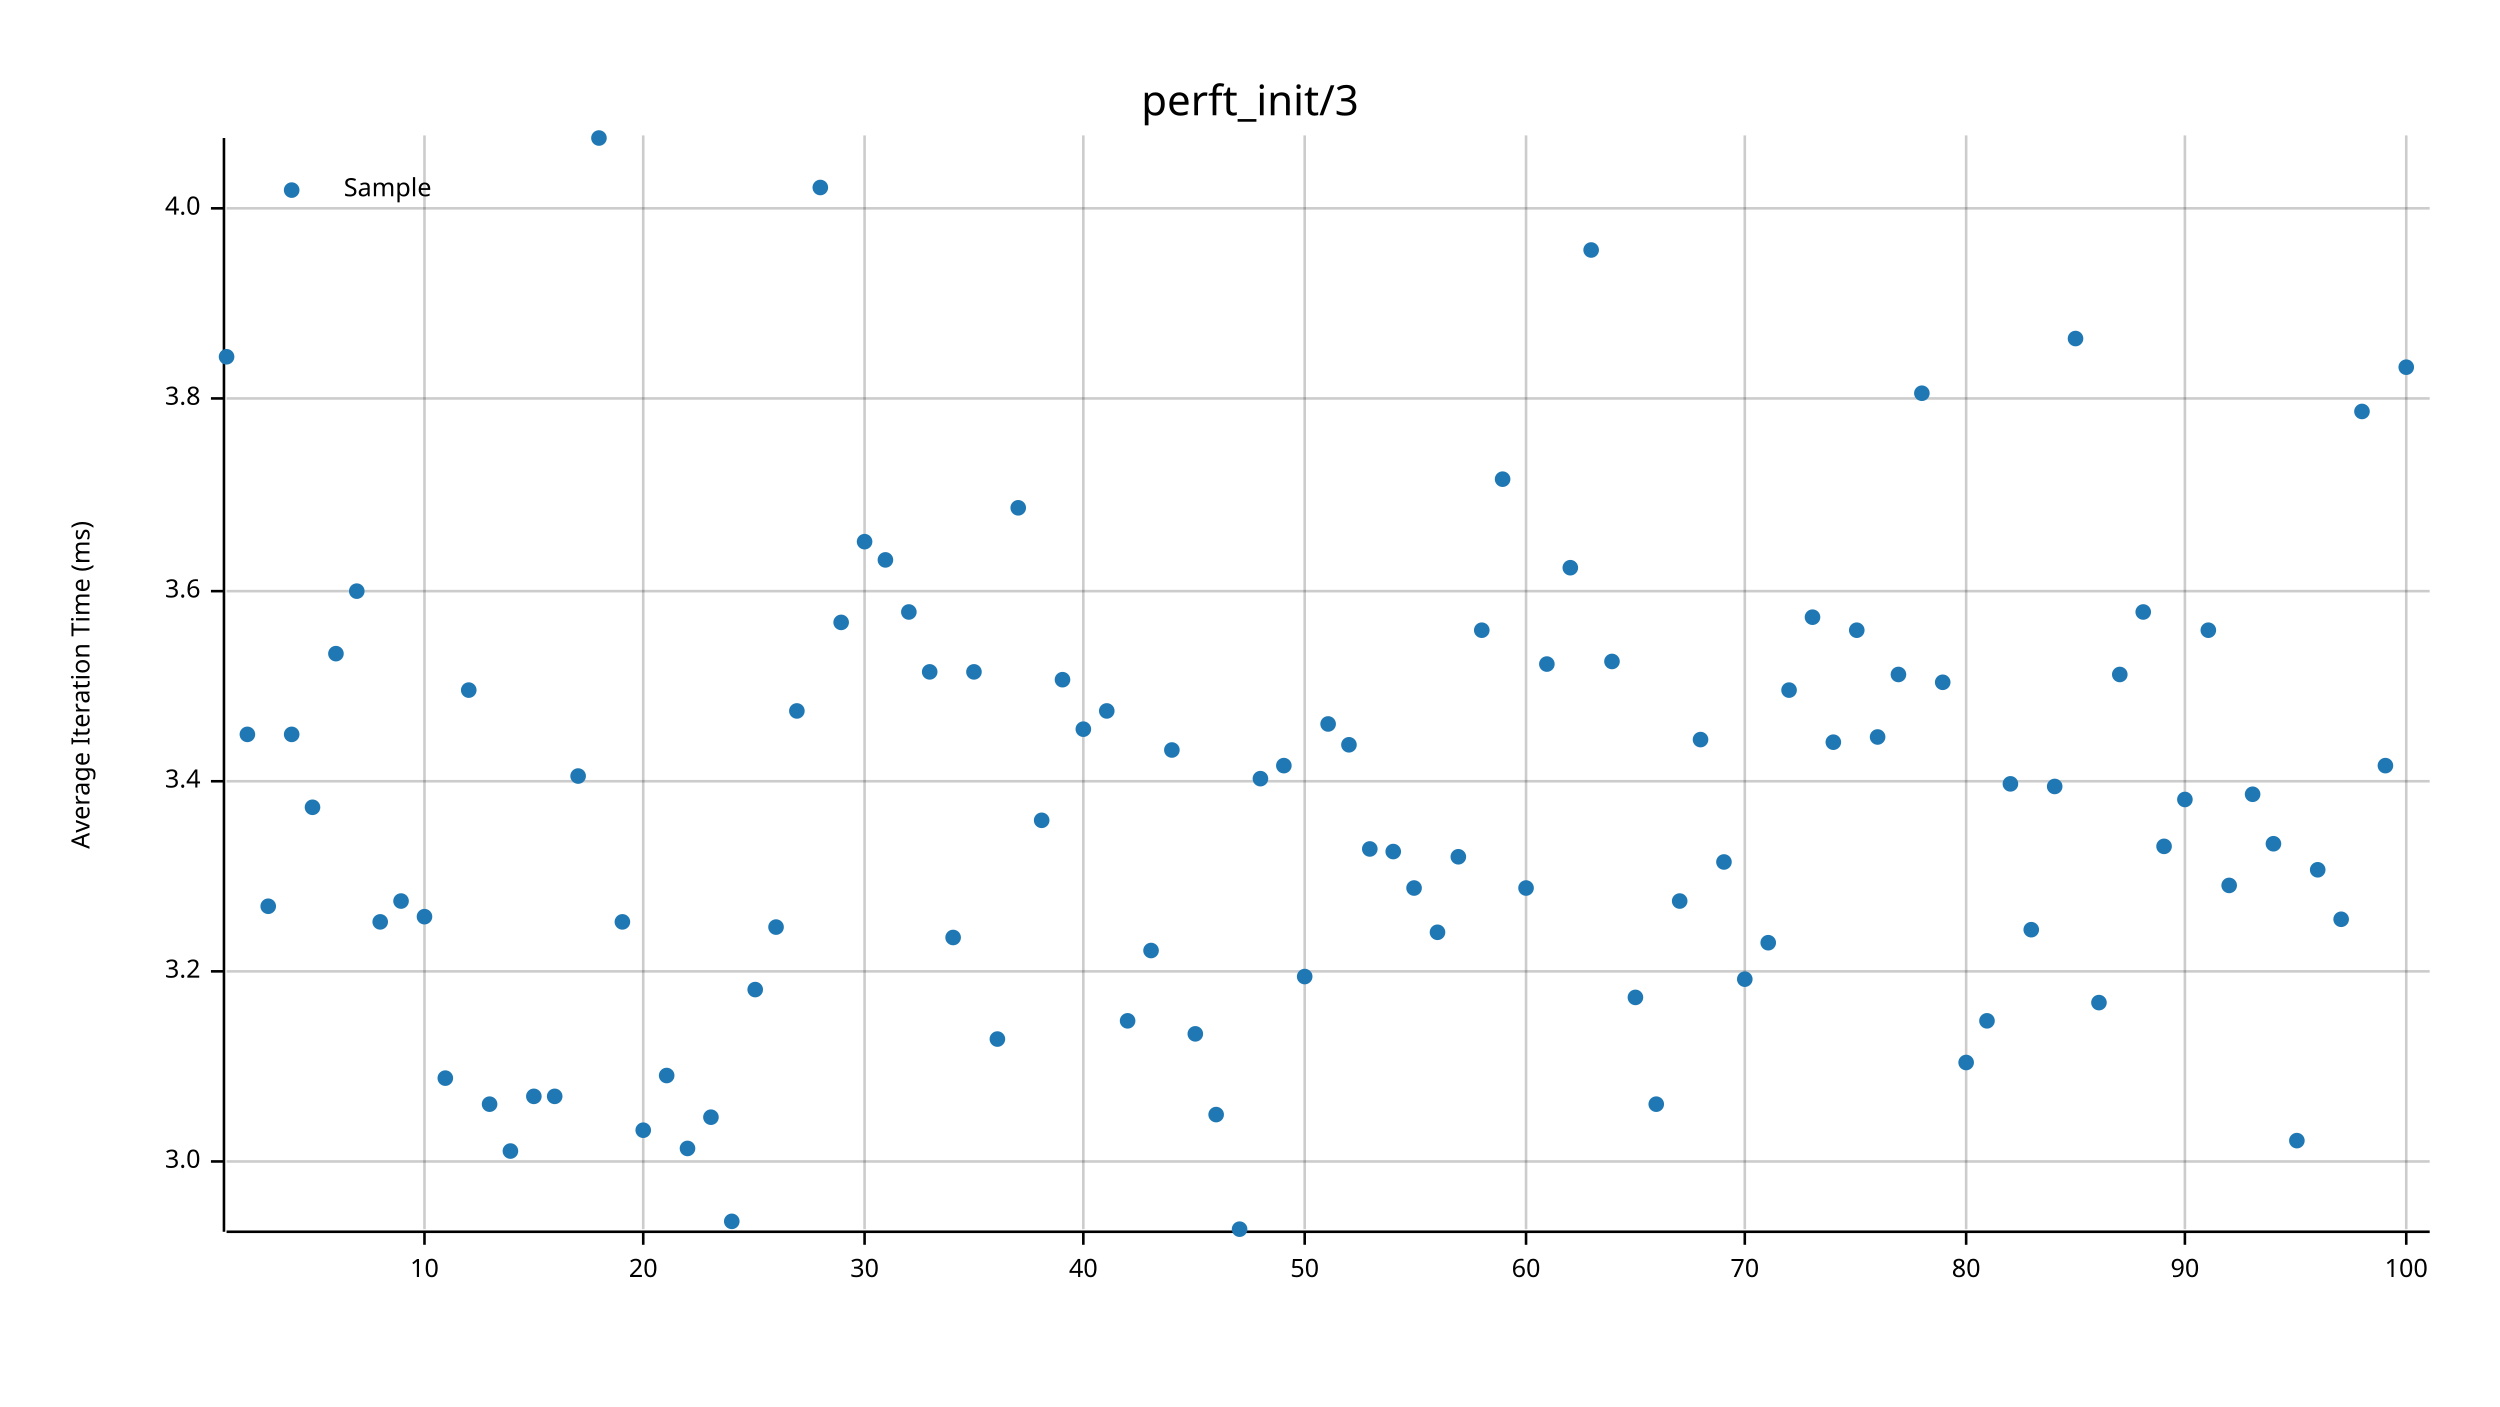
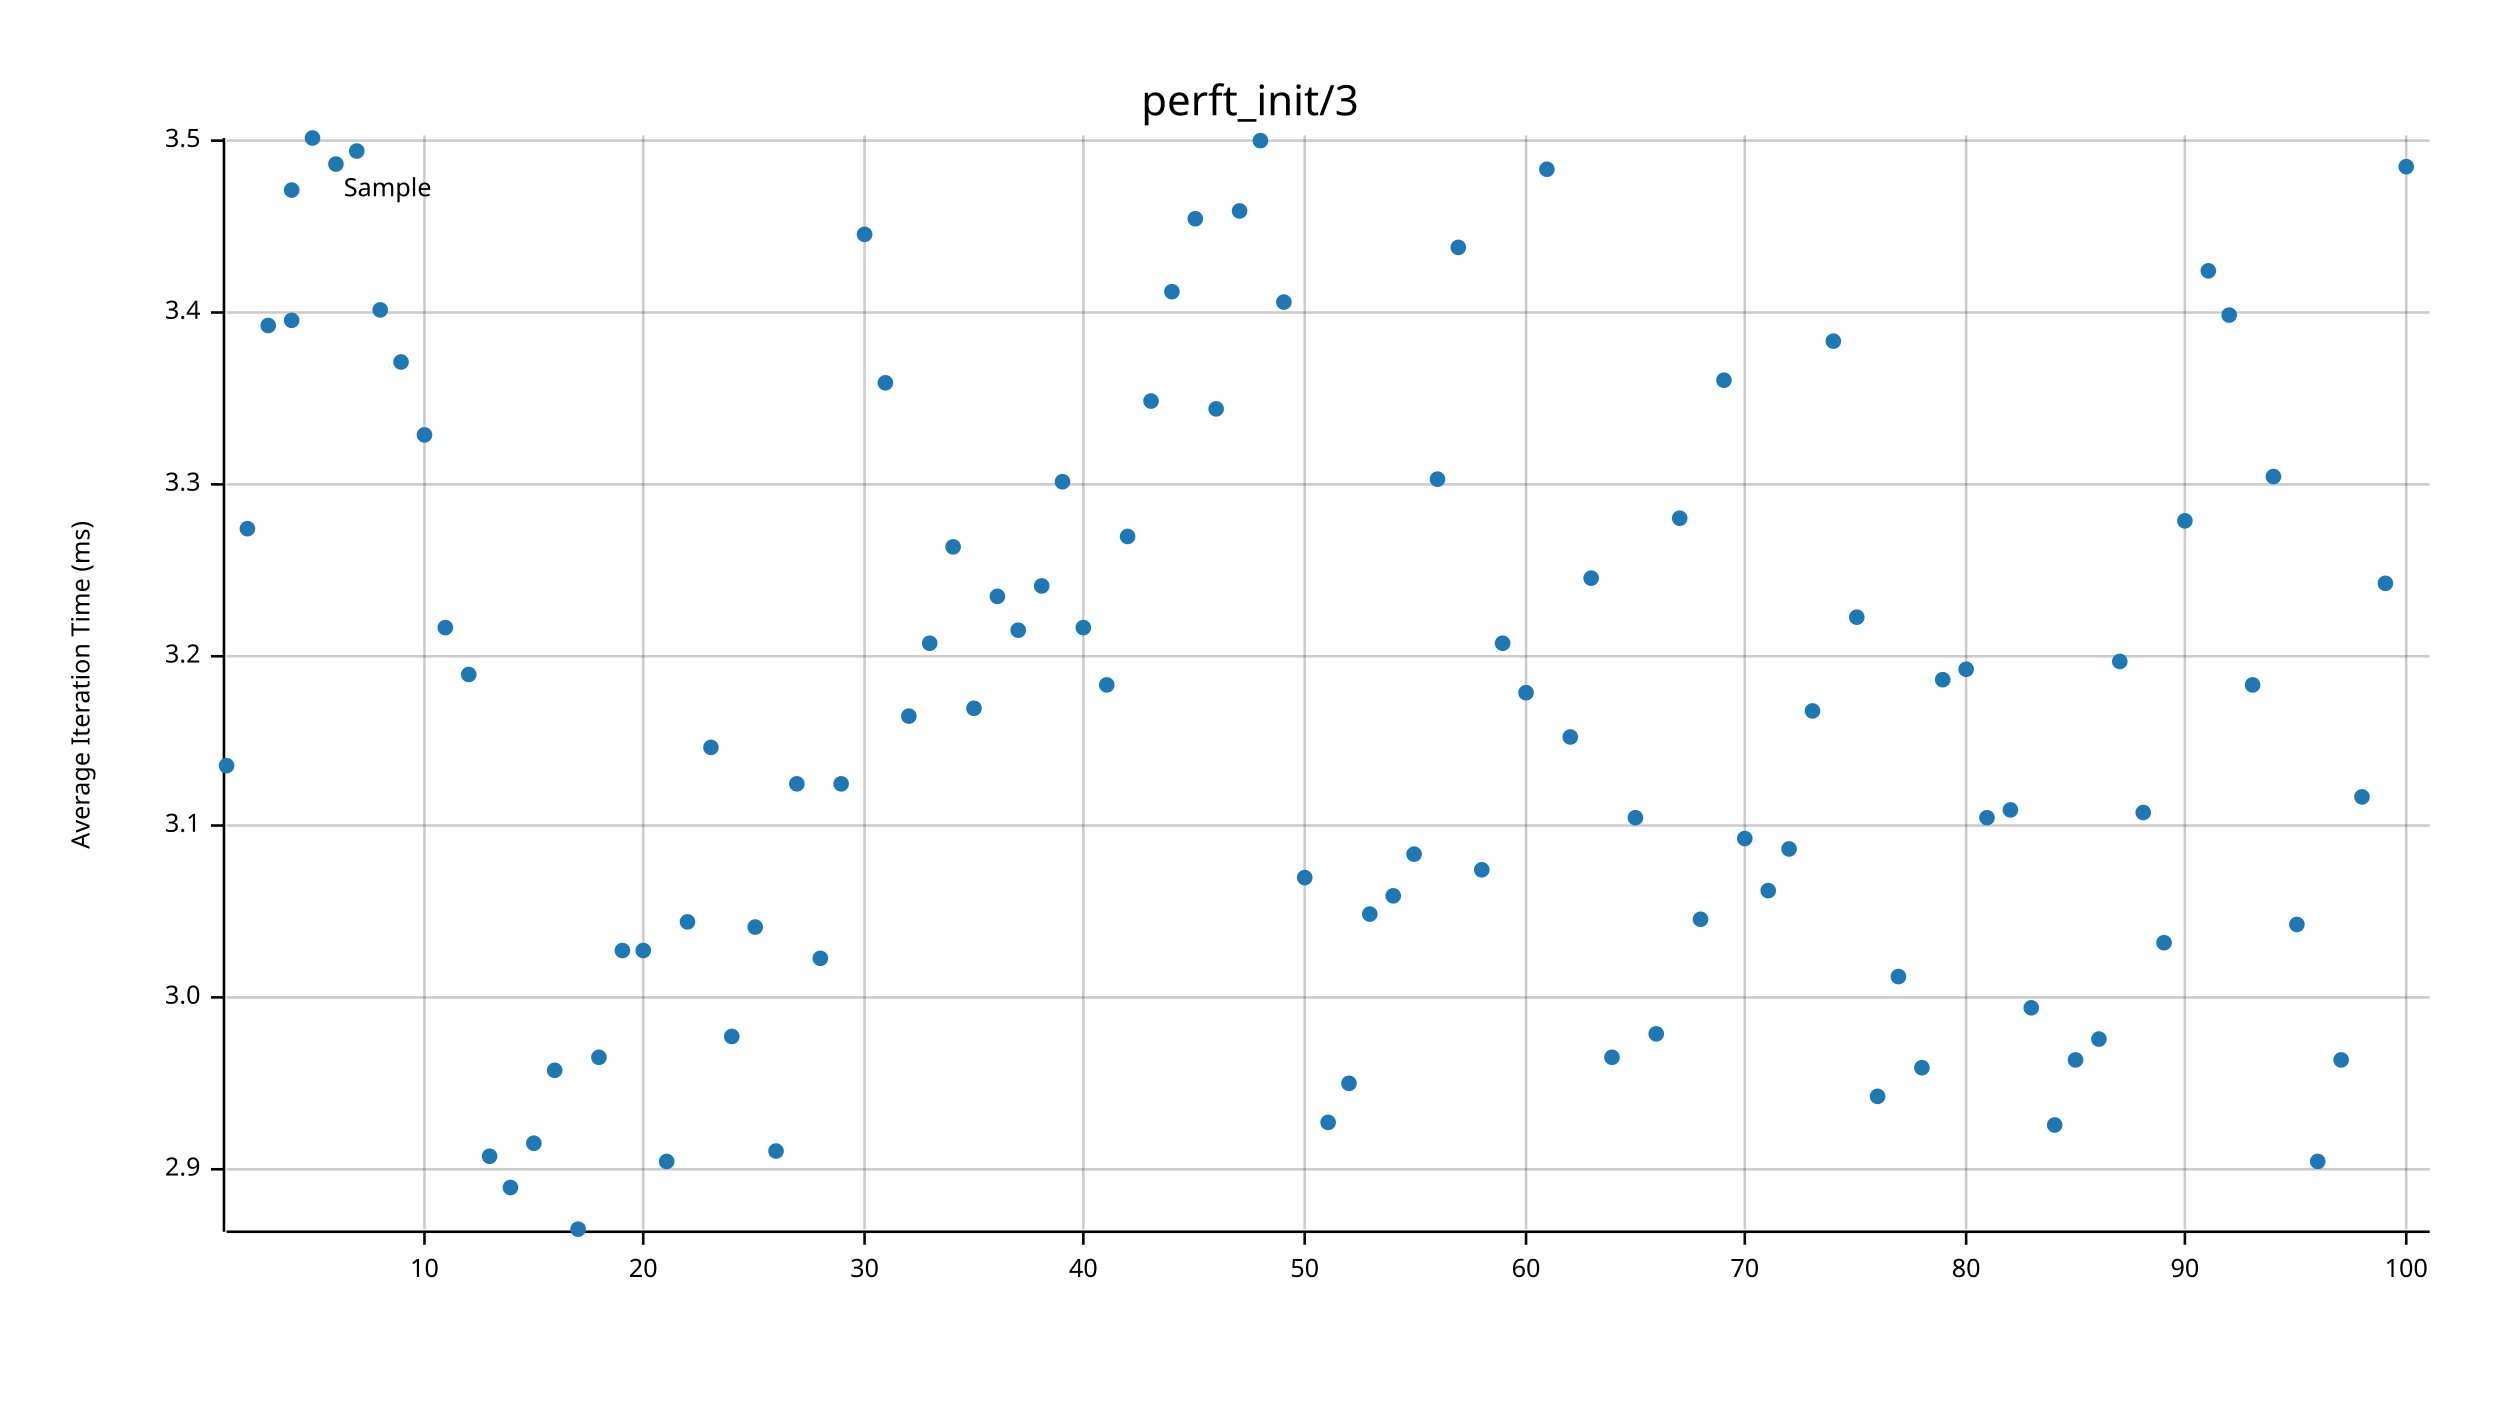
<svg xmlns="http://www.w3.org/2000/svg" width="960" height="540" viewBox="0 0 960 540">
  <text x="480" y="32" dy="0.76em" text-anchor="middle" font-family="sans-serif" font-size="16.129" opacity="1" fill="#000000">
perft_init/3
</text>
  <text x="27" y="263" dy="0.76em" text-anchor="middle" font-family="sans-serif" font-size="9.677" opacity="1" fill="#000000" transform="rotate(270, 27, 263)">
Average Iteration Time (ms)
</text>
  <line opacity="0.2" stroke="#000000" stroke-width="1" x1="163" y1="472" x2="163" y2="52" />
  <line opacity="0.2" stroke="#000000" stroke-width="1" x1="247" y1="472" x2="247" y2="52" />
  <line opacity="0.2" stroke="#000000" stroke-width="1" x1="332" y1="472" x2="332" y2="52" />
  <line opacity="0.2" stroke="#000000" stroke-width="1" x1="416" y1="472" x2="416" y2="52" />
  <line opacity="0.2" stroke="#000000" stroke-width="1" x1="501" y1="472" x2="501" y2="52" />
  <line opacity="0.2" stroke="#000000" stroke-width="1" x1="586" y1="472" x2="586" y2="52" />
  <line opacity="0.2" stroke="#000000" stroke-width="1" x1="670" y1="472" x2="670" y2="52" />
  <line opacity="0.2" stroke="#000000" stroke-width="1" x1="755" y1="472" x2="755" y2="52" />
  <line opacity="0.2" stroke="#000000" stroke-width="1" x1="839" y1="472" x2="839" y2="52" />
  <line opacity="0.2" stroke="#000000" stroke-width="1" x1="924" y1="472" x2="924" y2="52" />
-   <line opacity="0.2" stroke="#000000" stroke-width="1" x1="87" y1="446" x2="933" y2="446" />
-   <line opacity="0.2" stroke="#000000" stroke-width="1" x1="87" y1="373" x2="933" y2="373" />
-   <line opacity="0.2" stroke="#000000" stroke-width="1" x1="87" y1="300" x2="933" y2="300" />
-   <line opacity="0.2" stroke="#000000" stroke-width="1" x1="87" y1="227" x2="933" y2="227" />
-   <line opacity="0.2" stroke="#000000" stroke-width="1" x1="87" y1="153" x2="933" y2="153" />
-   <line opacity="0.2" stroke="#000000" stroke-width="1" x1="87" y1="80" x2="933" y2="80" />
+   <line opacity="0.2" stroke="#000000" stroke-width="1" x1="87" y1="449" x2="933" y2="449" />
+   <line opacity="0.2" stroke="#000000" stroke-width="1" x1="87" y1="383" x2="933" y2="383" />
+   <line opacity="0.2" stroke="#000000" stroke-width="1" x1="87" y1="317" x2="933" y2="317" />
+   <line opacity="0.2" stroke="#000000" stroke-width="1" x1="87" y1="252" x2="933" y2="252" />
+   <line opacity="0.2" stroke="#000000" stroke-width="1" x1="87" y1="186" x2="933" y2="186" />
+   <line opacity="0.2" stroke="#000000" stroke-width="1" x1="87" y1="120" x2="933" y2="120" />
+   <line opacity="0.2" stroke="#000000" stroke-width="1" x1="87" y1="54" x2="933" y2="54" />
  <polyline fill="none" opacity="1" stroke="#000000" stroke-width="1" points="86,53 86,473 " />
-   <text x="77" y="446" dy="0.5ex" text-anchor="end" font-family="sans-serif" font-size="9.677" opacity="1" fill="#000000">
+   <text x="77" y="449" dy="0.5ex" text-anchor="end" font-family="sans-serif" font-size="9.677" opacity="1" fill="#000000">
+ 2.9
+ </text>
+   <polyline fill="none" opacity="1" stroke="#000000" stroke-width="1" points="81,449 86,449 " />
+   <text x="77" y="383" dy="0.5ex" text-anchor="end" font-family="sans-serif" font-size="9.677" opacity="1" fill="#000000">
3.0
</text>
-   <polyline fill="none" opacity="1" stroke="#000000" stroke-width="1" points="81,446 86,446 " />
-   <text x="77" y="373" dy="0.5ex" text-anchor="end" font-family="sans-serif" font-size="9.677" opacity="1" fill="#000000">
+   <polyline fill="none" opacity="1" stroke="#000000" stroke-width="1" points="81,383 86,383 " />
+   <text x="77" y="317" dy="0.5ex" text-anchor="end" font-family="sans-serif" font-size="9.677" opacity="1" fill="#000000">
+ 3.1
+ </text>
+   <polyline fill="none" opacity="1" stroke="#000000" stroke-width="1" points="81,317 86,317 " />
+   <text x="77" y="252" dy="0.5ex" text-anchor="end" font-family="sans-serif" font-size="9.677" opacity="1" fill="#000000">
3.2
</text>
-   <polyline fill="none" opacity="1" stroke="#000000" stroke-width="1" points="81,373 86,373 " />
-   <text x="77" y="300" dy="0.5ex" text-anchor="end" font-family="sans-serif" font-size="9.677" opacity="1" fill="#000000">
+   <polyline fill="none" opacity="1" stroke="#000000" stroke-width="1" points="81,252 86,252 " />
+   <text x="77" y="186" dy="0.5ex" text-anchor="end" font-family="sans-serif" font-size="9.677" opacity="1" fill="#000000">
+ 3.3
+ </text>
+   <polyline fill="none" opacity="1" stroke="#000000" stroke-width="1" points="81,186 86,186 " />
+   <text x="77" y="120" dy="0.5ex" text-anchor="end" font-family="sans-serif" font-size="9.677" opacity="1" fill="#000000">
3.4
</text>
-   <polyline fill="none" opacity="1" stroke="#000000" stroke-width="1" points="81,300 86,300 " />
-   <text x="77" y="227" dy="0.5ex" text-anchor="end" font-family="sans-serif" font-size="9.677" opacity="1" fill="#000000">
- 3.6
+   <polyline fill="none" opacity="1" stroke="#000000" stroke-width="1" points="81,120 86,120 " />
+   <text x="77" y="54" dy="0.5ex" text-anchor="end" font-family="sans-serif" font-size="9.677" opacity="1" fill="#000000">
+ 3.5
</text>
-   <polyline fill="none" opacity="1" stroke="#000000" stroke-width="1" points="81,227 86,227 " />
-   <text x="77" y="153" dy="0.5ex" text-anchor="end" font-family="sans-serif" font-size="9.677" opacity="1" fill="#000000">
- 3.8
- </text>
-   <polyline fill="none" opacity="1" stroke="#000000" stroke-width="1" points="81,153 86,153 " />
-   <text x="77" y="80" dy="0.5ex" text-anchor="end" font-family="sans-serif" font-size="9.677" opacity="1" fill="#000000">
- 4.0
- </text>
-   <polyline fill="none" opacity="1" stroke="#000000" stroke-width="1" points="81,80 86,80 " />
+   <polyline fill="none" opacity="1" stroke="#000000" stroke-width="1" points="81,54 86,54 " />
  <polyline fill="none" opacity="1" stroke="#000000" stroke-width="1" points="87,473 933,473 " />
  <text x="163" y="483" dy="0.76em" text-anchor="middle" font-family="sans-serif" font-size="9.677" opacity="1" fill="#000000">
10
</text>
  <polyline fill="none" opacity="1" stroke="#000000" stroke-width="1" points="163,473 163,478 " />
  <text x="247" y="483" dy="0.76em" text-anchor="middle" font-family="sans-serif" font-size="9.677" opacity="1" fill="#000000">
20
</text>
  <polyline fill="none" opacity="1" stroke="#000000" stroke-width="1" points="247,473 247,478 " />
  <text x="332" y="483" dy="0.76em" text-anchor="middle" font-family="sans-serif" font-size="9.677" opacity="1" fill="#000000">
30
</text>
  <polyline fill="none" opacity="1" stroke="#000000" stroke-width="1" points="332,473 332,478 " />
  <text x="416" y="483" dy="0.76em" text-anchor="middle" font-family="sans-serif" font-size="9.677" opacity="1" fill="#000000">
40
</text>
  <polyline fill="none" opacity="1" stroke="#000000" stroke-width="1" points="416,473 416,478 " />
  <text x="501" y="483" dy="0.76em" text-anchor="middle" font-family="sans-serif" font-size="9.677" opacity="1" fill="#000000">
50
</text>
  <polyline fill="none" opacity="1" stroke="#000000" stroke-width="1" points="501,473 501,478 " />
  <text x="586" y="483" dy="0.76em" text-anchor="middle" font-family="sans-serif" font-size="9.677" opacity="1" fill="#000000">
60
</text>
  <polyline fill="none" opacity="1" stroke="#000000" stroke-width="1" points="586,473 586,478 " />
  <text x="670" y="483" dy="0.76em" text-anchor="middle" font-family="sans-serif" font-size="9.677" opacity="1" fill="#000000">
70
</text>
  <polyline fill="none" opacity="1" stroke="#000000" stroke-width="1" points="670,473 670,478 " />
  <text x="755" y="483" dy="0.76em" text-anchor="middle" font-family="sans-serif" font-size="9.677" opacity="1" fill="#000000">
80
</text>
  <polyline fill="none" opacity="1" stroke="#000000" stroke-width="1" points="755,473 755,478 " />
  <text x="839" y="483" dy="0.76em" text-anchor="middle" font-family="sans-serif" font-size="9.677" opacity="1" fill="#000000">
90
</text>
  <polyline fill="none" opacity="1" stroke="#000000" stroke-width="1" points="839,473 839,478 " />
  <text x="924" y="483" dy="0.76em" text-anchor="middle" font-family="sans-serif" font-size="9.677" opacity="1" fill="#000000">
100
</text>
  <polyline fill="none" opacity="1" stroke="#000000" stroke-width="1" points="924,473 924,478 " />
-   <circle cx="87" cy="137" r="3" opacity="1" fill="#1F78B4" stroke="none" />
-   <circle cx="95" cy="282" r="3" opacity="1" fill="#1F78B4" stroke="none" />
-   <circle cx="103" cy="348" r="3" opacity="1" fill="#1F78B4" stroke="none" />
-   <circle cx="112" cy="282" r="3" opacity="1" fill="#1F78B4" stroke="none" />
-   <circle cx="120" cy="310" r="3" opacity="1" fill="#1F78B4" stroke="none" />
-   <circle cx="129" cy="251" r="3" opacity="1" fill="#1F78B4" stroke="none" />
-   <circle cx="137" cy="227" r="3" opacity="1" fill="#1F78B4" stroke="none" />
-   <circle cx="146" cy="354" r="3" opacity="1" fill="#1F78B4" stroke="none" />
-   <circle cx="154" cy="346" r="3" opacity="1" fill="#1F78B4" stroke="none" />
-   <circle cx="163" cy="352" r="3" opacity="1" fill="#1F78B4" stroke="none" />
-   <circle cx="171" cy="414" r="3" opacity="1" fill="#1F78B4" stroke="none" />
-   <circle cx="180" cy="265" r="3" opacity="1" fill="#1F78B4" stroke="none" />
-   <circle cx="188" cy="424" r="3" opacity="1" fill="#1F78B4" stroke="none" />
-   <circle cx="196" cy="442" r="3" opacity="1" fill="#1F78B4" stroke="none" />
-   <circle cx="205" cy="421" r="3" opacity="1" fill="#1F78B4" stroke="none" />
-   <circle cx="213" cy="421" r="3" opacity="1" fill="#1F78B4" stroke="none" />
-   <circle cx="222" cy="298" r="3" opacity="1" fill="#1F78B4" stroke="none" />
-   <circle cx="230" cy="53" r="3" opacity="1" fill="#1F78B4" stroke="none" />
-   <circle cx="239" cy="354" r="3" opacity="1" fill="#1F78B4" stroke="none" />
-   <circle cx="247" cy="434" r="3" opacity="1" fill="#1F78B4" stroke="none" />
-   <circle cx="256" cy="413" r="3" opacity="1" fill="#1F78B4" stroke="none" />
-   <circle cx="264" cy="441" r="3" opacity="1" fill="#1F78B4" stroke="none" />
-   <circle cx="273" cy="429" r="3" opacity="1" fill="#1F78B4" stroke="none" />
-   <circle cx="281" cy="469" r="3" opacity="1" fill="#1F78B4" stroke="none" />
-   <circle cx="290" cy="380" r="3" opacity="1" fill="#1F78B4" stroke="none" />
-   <circle cx="298" cy="356" r="3" opacity="1" fill="#1F78B4" stroke="none" />
-   <circle cx="306" cy="273" r="3" opacity="1" fill="#1F78B4" stroke="none" />
-   <circle cx="315" cy="72" r="3" opacity="1" fill="#1F78B4" stroke="none" />
-   <circle cx="323" cy="239" r="3" opacity="1" fill="#1F78B4" stroke="none" />
-   <circle cx="332" cy="208" r="3" opacity="1" fill="#1F78B4" stroke="none" />
-   <circle cx="340" cy="215" r="3" opacity="1" fill="#1F78B4" stroke="none" />
-   <circle cx="349" cy="235" r="3" opacity="1" fill="#1F78B4" stroke="none" />
-   <circle cx="357" cy="258" r="3" opacity="1" fill="#1F78B4" stroke="none" />
-   <circle cx="366" cy="360" r="3" opacity="1" fill="#1F78B4" stroke="none" />
-   <circle cx="374" cy="258" r="3" opacity="1" fill="#1F78B4" stroke="none" />
-   <circle cx="383" cy="399" r="3" opacity="1" fill="#1F78B4" stroke="none" />
-   <circle cx="391" cy="195" r="3" opacity="1" fill="#1F78B4" stroke="none" />
-   <circle cx="400" cy="315" r="3" opacity="1" fill="#1F78B4" stroke="none" />
-   <circle cx="408" cy="261" r="3" opacity="1" fill="#1F78B4" stroke="none" />
-   <circle cx="416" cy="280" r="3" opacity="1" fill="#1F78B4" stroke="none" />
-   <circle cx="425" cy="273" r="3" opacity="1" fill="#1F78B4" stroke="none" />
-   <circle cx="433" cy="392" r="3" opacity="1" fill="#1F78B4" stroke="none" />
-   <circle cx="442" cy="365" r="3" opacity="1" fill="#1F78B4" stroke="none" />
-   <circle cx="450" cy="288" r="3" opacity="1" fill="#1F78B4" stroke="none" />
-   <circle cx="459" cy="397" r="3" opacity="1" fill="#1F78B4" stroke="none" />
-   <circle cx="467" cy="428" r="3" opacity="1" fill="#1F78B4" stroke="none" />
-   <circle cx="476" cy="472" r="3" opacity="1" fill="#1F78B4" stroke="none" />
-   <circle cx="484" cy="299" r="3" opacity="1" fill="#1F78B4" stroke="none" />
-   <circle cx="493" cy="294" r="3" opacity="1" fill="#1F78B4" stroke="none" />
-   <circle cx="501" cy="375" r="3" opacity="1" fill="#1F78B4" stroke="none" />
-   <circle cx="510" cy="278" r="3" opacity="1" fill="#1F78B4" stroke="none" />
-   <circle cx="518" cy="286" r="3" opacity="1" fill="#1F78B4" stroke="none" />
-   <circle cx="526" cy="326" r="3" opacity="1" fill="#1F78B4" stroke="none" />
-   <circle cx="535" cy="327" r="3" opacity="1" fill="#1F78B4" stroke="none" />
-   <circle cx="543" cy="341" r="3" opacity="1" fill="#1F78B4" stroke="none" />
-   <circle cx="552" cy="358" r="3" opacity="1" fill="#1F78B4" stroke="none" />
-   <circle cx="560" cy="329" r="3" opacity="1" fill="#1F78B4" stroke="none" />
-   <circle cx="569" cy="242" r="3" opacity="1" fill="#1F78B4" stroke="none" />
-   <circle cx="577" cy="184" r="3" opacity="1" fill="#1F78B4" stroke="none" />
-   <circle cx="586" cy="341" r="3" opacity="1" fill="#1F78B4" stroke="none" />
-   <circle cx="594" cy="255" r="3" opacity="1" fill="#1F78B4" stroke="none" />
-   <circle cx="603" cy="218" r="3" opacity="1" fill="#1F78B4" stroke="none" />
-   <circle cx="611" cy="96" r="3" opacity="1" fill="#1F78B4" stroke="none" />
-   <circle cx="619" cy="254" r="3" opacity="1" fill="#1F78B4" stroke="none" />
-   <circle cx="628" cy="383" r="3" opacity="1" fill="#1F78B4" stroke="none" />
-   <circle cx="636" cy="424" r="3" opacity="1" fill="#1F78B4" stroke="none" />
-   <circle cx="645" cy="346" r="3" opacity="1" fill="#1F78B4" stroke="none" />
-   <circle cx="653" cy="284" r="3" opacity="1" fill="#1F78B4" stroke="none" />
-   <circle cx="662" cy="331" r="3" opacity="1" fill="#1F78B4" stroke="none" />
-   <circle cx="670" cy="376" r="3" opacity="1" fill="#1F78B4" stroke="none" />
-   <circle cx="679" cy="362" r="3" opacity="1" fill="#1F78B4" stroke="none" />
-   <circle cx="687" cy="265" r="3" opacity="1" fill="#1F78B4" stroke="none" />
-   <circle cx="696" cy="237" r="3" opacity="1" fill="#1F78B4" stroke="none" />
-   <circle cx="704" cy="285" r="3" opacity="1" fill="#1F78B4" stroke="none" />
-   <circle cx="713" cy="242" r="3" opacity="1" fill="#1F78B4" stroke="none" />
-   <circle cx="721" cy="283" r="3" opacity="1" fill="#1F78B4" stroke="none" />
-   <circle cx="729" cy="259" r="3" opacity="1" fill="#1F78B4" stroke="none" />
-   <circle cx="738" cy="151" r="3" opacity="1" fill="#1F78B4" stroke="none" />
-   <circle cx="746" cy="262" r="3" opacity="1" fill="#1F78B4" stroke="none" />
-   <circle cx="755" cy="408" r="3" opacity="1" fill="#1F78B4" stroke="none" />
-   <circle cx="763" cy="392" r="3" opacity="1" fill="#1F78B4" stroke="none" />
-   <circle cx="772" cy="301" r="3" opacity="1" fill="#1F78B4" stroke="none" />
-   <circle cx="780" cy="357" r="3" opacity="1" fill="#1F78B4" stroke="none" />
-   <circle cx="789" cy="302" r="3" opacity="1" fill="#1F78B4" stroke="none" />
-   <circle cx="797" cy="130" r="3" opacity="1" fill="#1F78B4" stroke="none" />
-   <circle cx="806" cy="385" r="3" opacity="1" fill="#1F78B4" stroke="none" />
-   <circle cx="814" cy="259" r="3" opacity="1" fill="#1F78B4" stroke="none" />
-   <circle cx="823" cy="235" r="3" opacity="1" fill="#1F78B4" stroke="none" />
-   <circle cx="831" cy="325" r="3" opacity="1" fill="#1F78B4" stroke="none" />
-   <circle cx="839" cy="307" r="3" opacity="1" fill="#1F78B4" stroke="none" />
-   <circle cx="848" cy="242" r="3" opacity="1" fill="#1F78B4" stroke="none" />
-   <circle cx="856" cy="340" r="3" opacity="1" fill="#1F78B4" stroke="none" />
-   <circle cx="865" cy="305" r="3" opacity="1" fill="#1F78B4" stroke="none" />
-   <circle cx="873" cy="324" r="3" opacity="1" fill="#1F78B4" stroke="none" />
-   <circle cx="882" cy="438" r="3" opacity="1" fill="#1F78B4" stroke="none" />
-   <circle cx="890" cy="334" r="3" opacity="1" fill="#1F78B4" stroke="none" />
-   <circle cx="899" cy="353" r="3" opacity="1" fill="#1F78B4" stroke="none" />
-   <circle cx="907" cy="158" r="3" opacity="1" fill="#1F78B4" stroke="none" />
-   <circle cx="916" cy="294" r="3" opacity="1" fill="#1F78B4" stroke="none" />
-   <circle cx="924" cy="141" r="3" opacity="1" fill="#1F78B4" stroke="none" />
+   <circle cx="87" cy="294" r="3" opacity="1" fill="#1F78B4" stroke="none" />
+   <circle cx="95" cy="203" r="3" opacity="1" fill="#1F78B4" stroke="none" />
+   <circle cx="103" cy="125" r="3" opacity="1" fill="#1F78B4" stroke="none" />
+   <circle cx="112" cy="123" r="3" opacity="1" fill="#1F78B4" stroke="none" />
+   <circle cx="120" cy="53" r="3" opacity="1" fill="#1F78B4" stroke="none" />
+   <circle cx="129" cy="63" r="3" opacity="1" fill="#1F78B4" stroke="none" />
+   <circle cx="137" cy="58" r="3" opacity="1" fill="#1F78B4" stroke="none" />
+   <circle cx="146" cy="119" r="3" opacity="1" fill="#1F78B4" stroke="none" />
+   <circle cx="154" cy="139" r="3" opacity="1" fill="#1F78B4" stroke="none" />
+   <circle cx="163" cy="167" r="3" opacity="1" fill="#1F78B4" stroke="none" />
+   <circle cx="171" cy="241" r="3" opacity="1" fill="#1F78B4" stroke="none" />
+   <circle cx="180" cy="259" r="3" opacity="1" fill="#1F78B4" stroke="none" />
+   <circle cx="188" cy="444" r="3" opacity="1" fill="#1F78B4" stroke="none" />
+   <circle cx="196" cy="456" r="3" opacity="1" fill="#1F78B4" stroke="none" />
+   <circle cx="205" cy="439" r="3" opacity="1" fill="#1F78B4" stroke="none" />
+   <circle cx="213" cy="411" r="3" opacity="1" fill="#1F78B4" stroke="none" />
+   <circle cx="222" cy="472" r="3" opacity="1" fill="#1F78B4" stroke="none" />
+   <circle cx="230" cy="406" r="3" opacity="1" fill="#1F78B4" stroke="none" />
+   <circle cx="239" cy="365" r="3" opacity="1" fill="#1F78B4" stroke="none" />
+   <circle cx="247" cy="365" r="3" opacity="1" fill="#1F78B4" stroke="none" />
+   <circle cx="256" cy="446" r="3" opacity="1" fill="#1F78B4" stroke="none" />
+   <circle cx="264" cy="354" r="3" opacity="1" fill="#1F78B4" stroke="none" />
+   <circle cx="273" cy="287" r="3" opacity="1" fill="#1F78B4" stroke="none" />
+   <circle cx="281" cy="398" r="3" opacity="1" fill="#1F78B4" stroke="none" />
+   <circle cx="290" cy="356" r="3" opacity="1" fill="#1F78B4" stroke="none" />
+   <circle cx="298" cy="442" r="3" opacity="1" fill="#1F78B4" stroke="none" />
+   <circle cx="306" cy="301" r="3" opacity="1" fill="#1F78B4" stroke="none" />
+   <circle cx="315" cy="368" r="3" opacity="1" fill="#1F78B4" stroke="none" />
+   <circle cx="323" cy="301" r="3" opacity="1" fill="#1F78B4" stroke="none" />
+   <circle cx="332" cy="90" r="3" opacity="1" fill="#1F78B4" stroke="none" />
+   <circle cx="340" cy="147" r="3" opacity="1" fill="#1F78B4" stroke="none" />
+   <circle cx="349" cy="275" r="3" opacity="1" fill="#1F78B4" stroke="none" />
+   <circle cx="357" cy="247" r="3" opacity="1" fill="#1F78B4" stroke="none" />
+   <circle cx="366" cy="210" r="3" opacity="1" fill="#1F78B4" stroke="none" />
+   <circle cx="374" cy="272" r="3" opacity="1" fill="#1F78B4" stroke="none" />
+   <circle cx="383" cy="229" r="3" opacity="1" fill="#1F78B4" stroke="none" />
+   <circle cx="391" cy="242" r="3" opacity="1" fill="#1F78B4" stroke="none" />
+   <circle cx="400" cy="225" r="3" opacity="1" fill="#1F78B4" stroke="none" />
+   <circle cx="408" cy="185" r="3" opacity="1" fill="#1F78B4" stroke="none" />
+   <circle cx="416" cy="241" r="3" opacity="1" fill="#1F78B4" stroke="none" />
+   <circle cx="425" cy="263" r="3" opacity="1" fill="#1F78B4" stroke="none" />
+   <circle cx="433" cy="206" r="3" opacity="1" fill="#1F78B4" stroke="none" />
+   <circle cx="442" cy="154" r="3" opacity="1" fill="#1F78B4" stroke="none" />
+   <circle cx="450" cy="112" r="3" opacity="1" fill="#1F78B4" stroke="none" />
+   <circle cx="459" cy="84" r="3" opacity="1" fill="#1F78B4" stroke="none" />
+   <circle cx="467" cy="157" r="3" opacity="1" fill="#1F78B4" stroke="none" />
+   <circle cx="476" cy="81" r="3" opacity="1" fill="#1F78B4" stroke="none" />
+   <circle cx="484" cy="54" r="3" opacity="1" fill="#1F78B4" stroke="none" />
+   <circle cx="493" cy="116" r="3" opacity="1" fill="#1F78B4" stroke="none" />
+   <circle cx="501" cy="337" r="3" opacity="1" fill="#1F78B4" stroke="none" />
+   <circle cx="510" cy="431" r="3" opacity="1" fill="#1F78B4" stroke="none" />
+   <circle cx="518" cy="416" r="3" opacity="1" fill="#1F78B4" stroke="none" />
+   <circle cx="526" cy="351" r="3" opacity="1" fill="#1F78B4" stroke="none" />
+   <circle cx="535" cy="344" r="3" opacity="1" fill="#1F78B4" stroke="none" />
+   <circle cx="543" cy="328" r="3" opacity="1" fill="#1F78B4" stroke="none" />
+   <circle cx="552" cy="184" r="3" opacity="1" fill="#1F78B4" stroke="none" />
+   <circle cx="560" cy="95" r="3" opacity="1" fill="#1F78B4" stroke="none" />
+   <circle cx="569" cy="334" r="3" opacity="1" fill="#1F78B4" stroke="none" />
+   <circle cx="577" cy="247" r="3" opacity="1" fill="#1F78B4" stroke="none" />
+   <circle cx="586" cy="266" r="3" opacity="1" fill="#1F78B4" stroke="none" />
+   <circle cx="594" cy="65" r="3" opacity="1" fill="#1F78B4" stroke="none" />
+   <circle cx="603" cy="283" r="3" opacity="1" fill="#1F78B4" stroke="none" />
+   <circle cx="611" cy="222" r="3" opacity="1" fill="#1F78B4" stroke="none" />
+   <circle cx="619" cy="406" r="3" opacity="1" fill="#1F78B4" stroke="none" />
+   <circle cx="628" cy="314" r="3" opacity="1" fill="#1F78B4" stroke="none" />
+   <circle cx="636" cy="397" r="3" opacity="1" fill="#1F78B4" stroke="none" />
+   <circle cx="645" cy="199" r="3" opacity="1" fill="#1F78B4" stroke="none" />
+   <circle cx="653" cy="353" r="3" opacity="1" fill="#1F78B4" stroke="none" />
+   <circle cx="662" cy="146" r="3" opacity="1" fill="#1F78B4" stroke="none" />
+   <circle cx="670" cy="322" r="3" opacity="1" fill="#1F78B4" stroke="none" />
+   <circle cx="679" cy="342" r="3" opacity="1" fill="#1F78B4" stroke="none" />
+   <circle cx="687" cy="326" r="3" opacity="1" fill="#1F78B4" stroke="none" />
+   <circle cx="696" cy="273" r="3" opacity="1" fill="#1F78B4" stroke="none" />
+   <circle cx="704" cy="131" r="3" opacity="1" fill="#1F78B4" stroke="none" />
+   <circle cx="713" cy="237" r="3" opacity="1" fill="#1F78B4" stroke="none" />
+   <circle cx="721" cy="421" r="3" opacity="1" fill="#1F78B4" stroke="none" />
+   <circle cx="729" cy="375" r="3" opacity="1" fill="#1F78B4" stroke="none" />
+   <circle cx="738" cy="410" r="3" opacity="1" fill="#1F78B4" stroke="none" />
+   <circle cx="746" cy="261" r="3" opacity="1" fill="#1F78B4" stroke="none" />
+   <circle cx="755" cy="257" r="3" opacity="1" fill="#1F78B4" stroke="none" />
+   <circle cx="763" cy="314" r="3" opacity="1" fill="#1F78B4" stroke="none" />
+   <circle cx="772" cy="311" r="3" opacity="1" fill="#1F78B4" stroke="none" />
+   <circle cx="780" cy="387" r="3" opacity="1" fill="#1F78B4" stroke="none" />
+   <circle cx="789" cy="432" r="3" opacity="1" fill="#1F78B4" stroke="none" />
+   <circle cx="797" cy="407" r="3" opacity="1" fill="#1F78B4" stroke="none" />
+   <circle cx="806" cy="399" r="3" opacity="1" fill="#1F78B4" stroke="none" />
+   <circle cx="814" cy="254" r="3" opacity="1" fill="#1F78B4" stroke="none" />
+   <circle cx="823" cy="312" r="3" opacity="1" fill="#1F78B4" stroke="none" />
+   <circle cx="831" cy="362" r="3" opacity="1" fill="#1F78B4" stroke="none" />
+   <circle cx="839" cy="200" r="3" opacity="1" fill="#1F78B4" stroke="none" />
+   <circle cx="848" cy="104" r="3" opacity="1" fill="#1F78B4" stroke="none" />
+   <circle cx="856" cy="121" r="3" opacity="1" fill="#1F78B4" stroke="none" />
+   <circle cx="865" cy="263" r="3" opacity="1" fill="#1F78B4" stroke="none" />
+   <circle cx="873" cy="183" r="3" opacity="1" fill="#1F78B4" stroke="none" />
+   <circle cx="882" cy="355" r="3" opacity="1" fill="#1F78B4" stroke="none" />
+   <circle cx="890" cy="446" r="3" opacity="1" fill="#1F78B4" stroke="none" />
+   <circle cx="899" cy="407" r="3" opacity="1" fill="#1F78B4" stroke="none" />
+   <circle cx="907" cy="306" r="3" opacity="1" fill="#1F78B4" stroke="none" />
+   <circle cx="916" cy="224" r="3" opacity="1" fill="#1F78B4" stroke="none" />
+   <circle cx="924" cy="64" r="3" opacity="1" fill="#1F78B4" stroke="none" />
  <text x="132" y="68" dy="0.76em" text-anchor="start" font-family="sans-serif" font-size="9.677" opacity="1" fill="#000000">
Sample
</text>
  <circle cx="112" cy="73" r="3" opacity="1" fill="#1F78B4" stroke="none" />
</svg>
